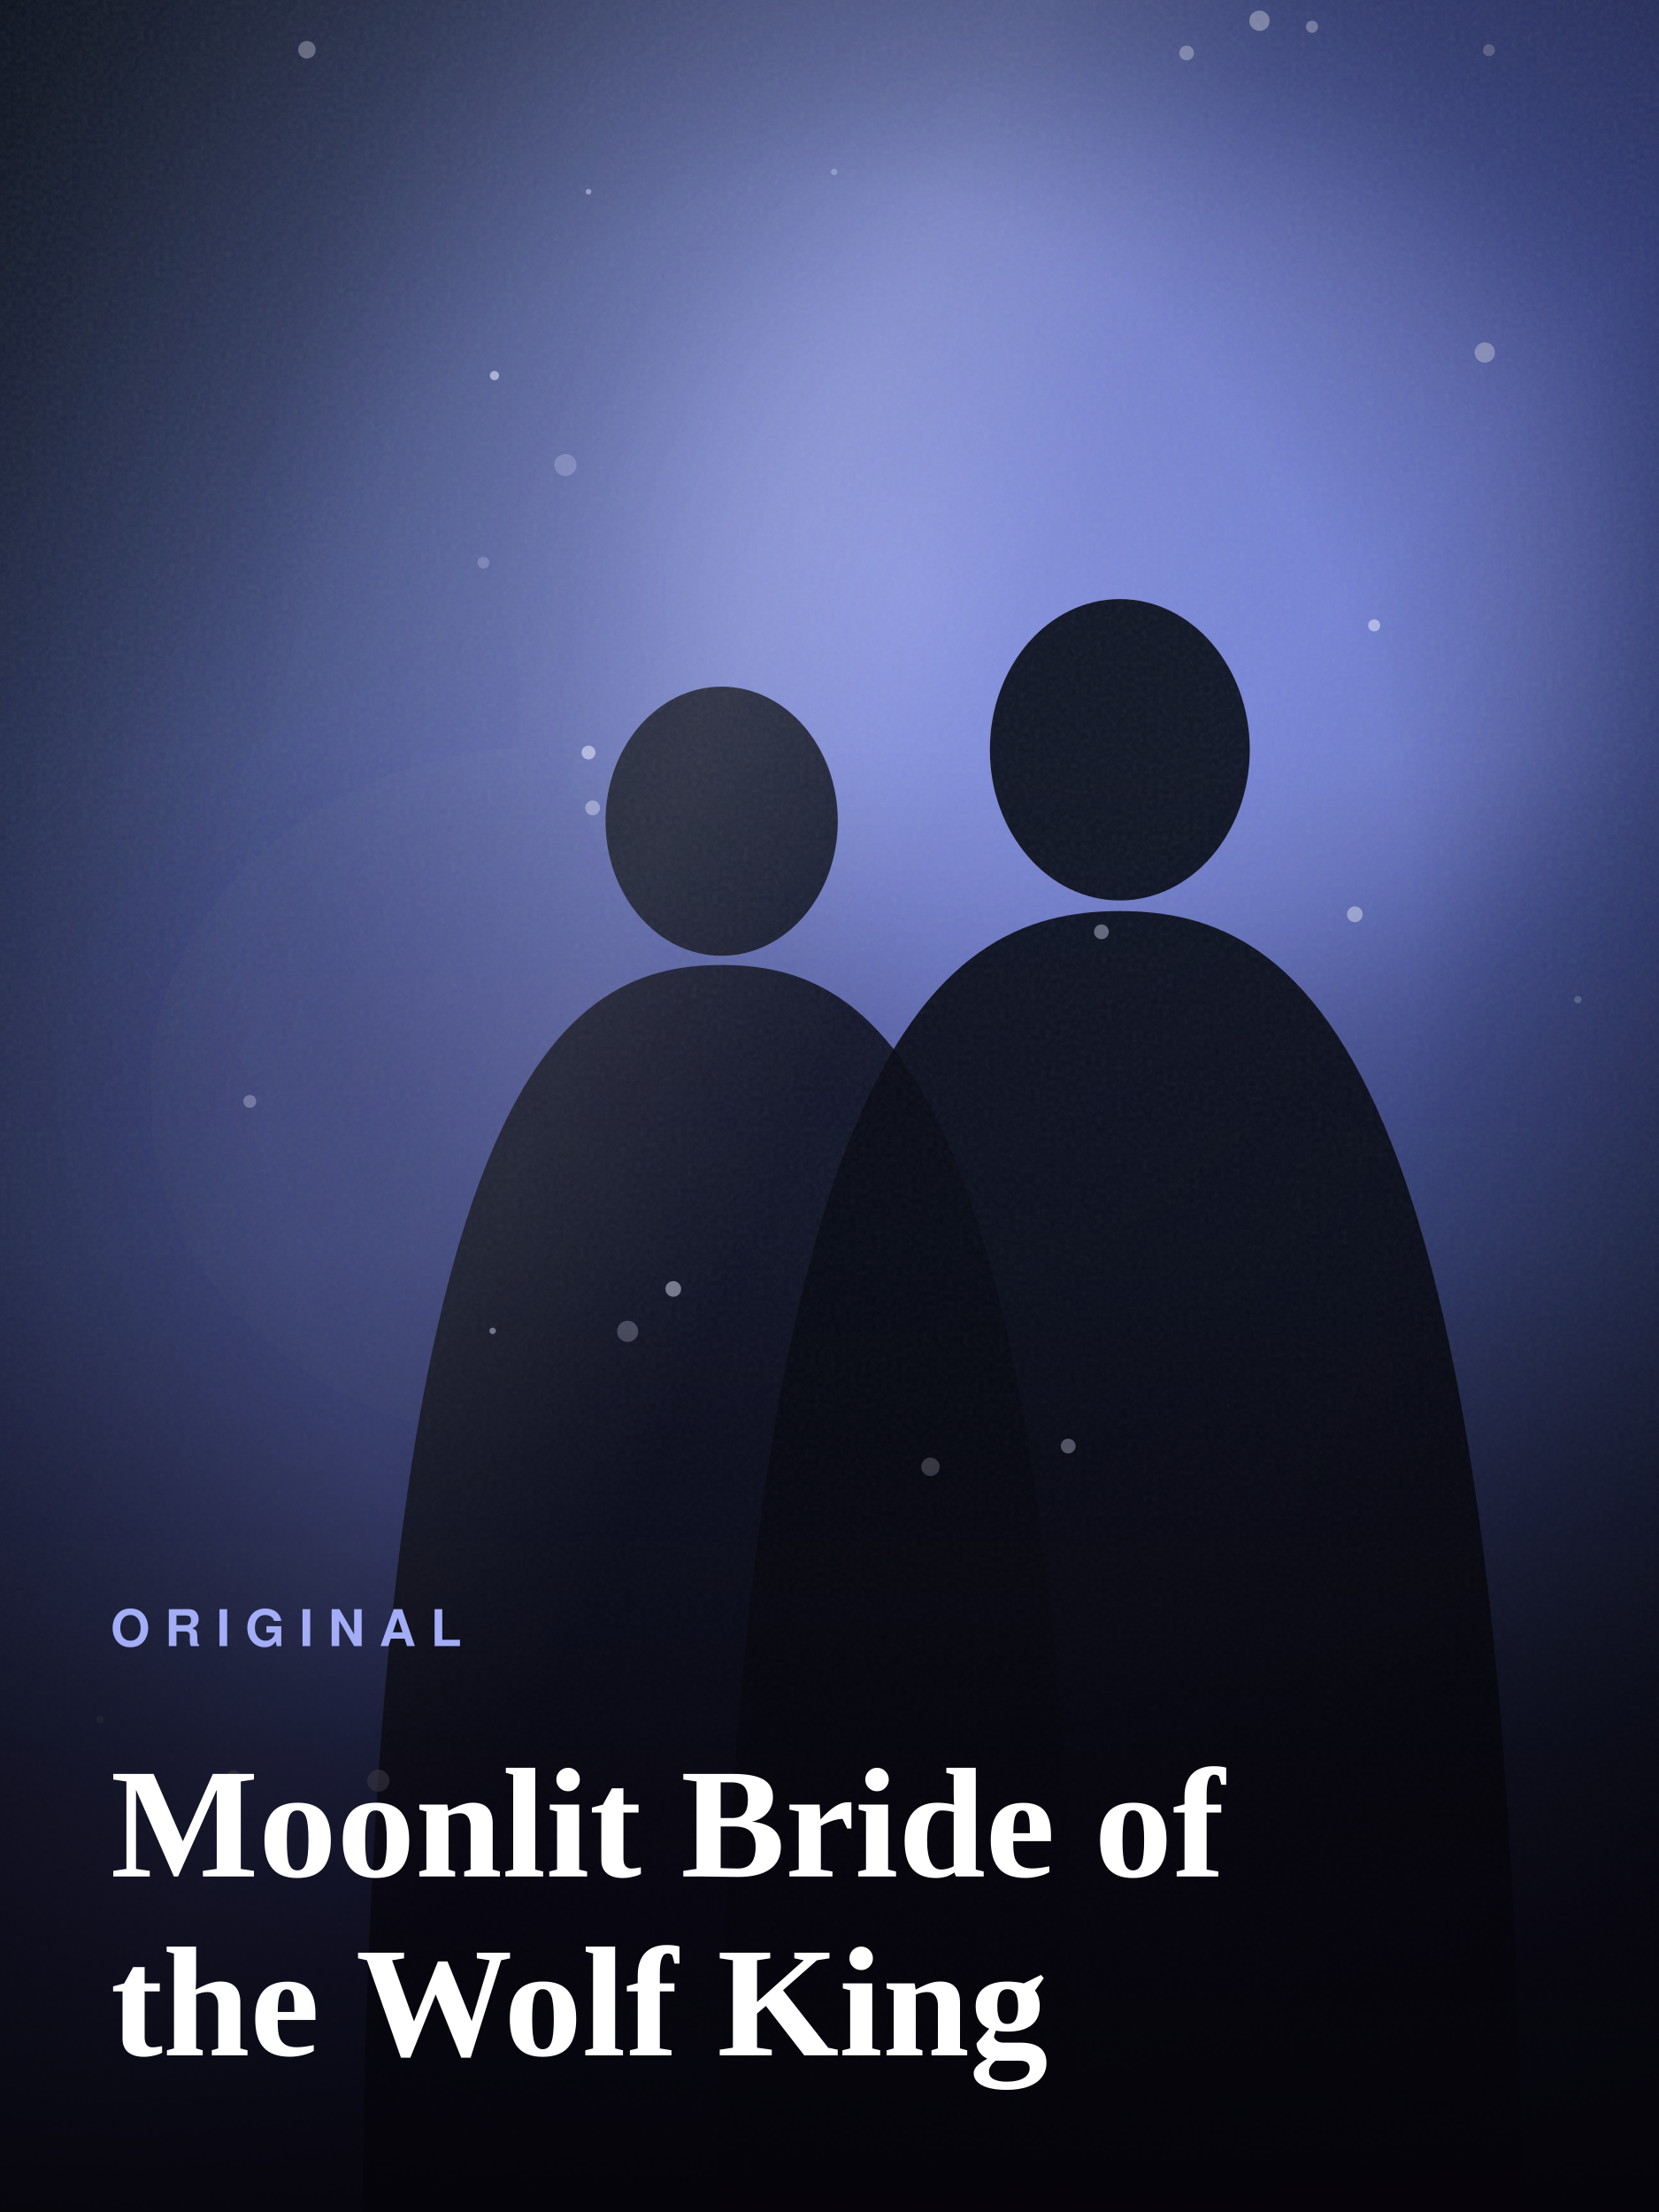
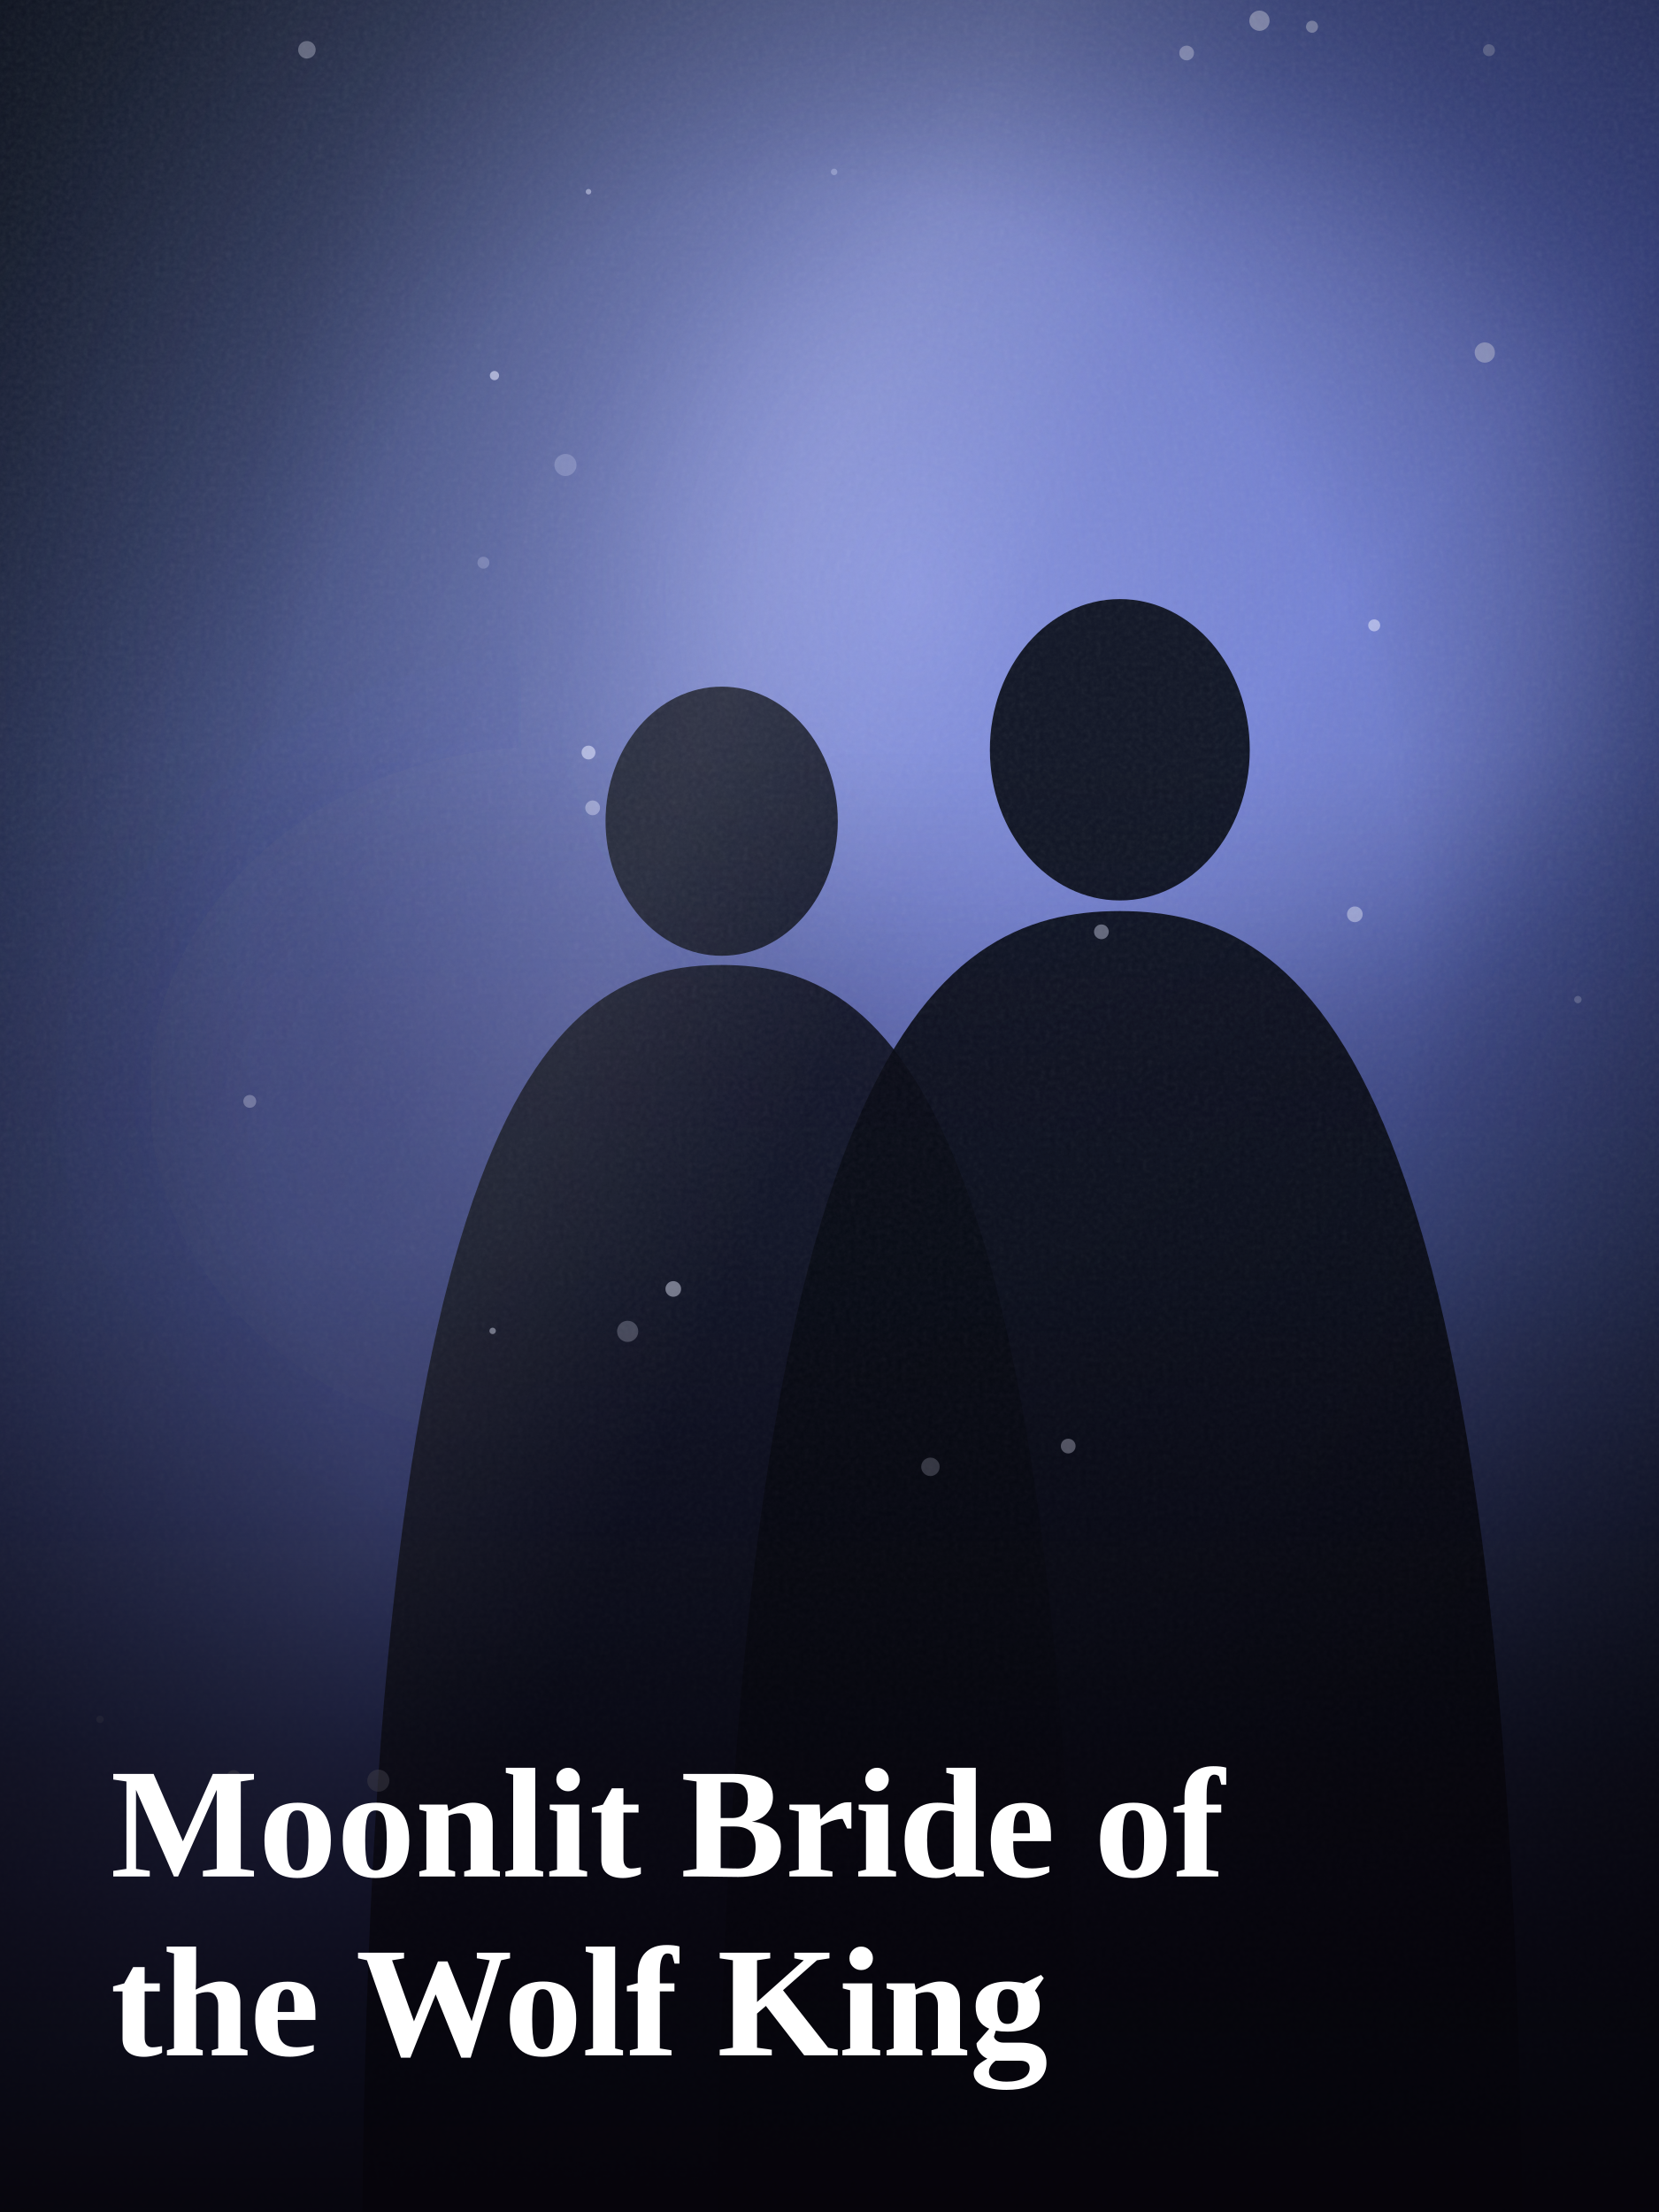
<svg xmlns="http://www.w3.org/2000/svg" width="360" height="480" viewBox="0 0 360 480" role="img" aria-label="Moonlit Bride of the Wolf King">
  <defs>
    <linearGradient id="sky" x1="0.08" y1="0" x2="0.92" y2="1">
      <stop offset="0" stop-color="#101A2E" />
      <stop offset="0.52" stop-color="#3F4FA8" />
      <stop offset="1" stop-color="#101A2E" />
    </linearGradient>
    <radialGradient id="rim" cx="0.55" cy="0.27" r="0.72">
      <stop offset="0" stop-color="#A9B4FF" stop-opacity="0.62" />
      <stop offset="0.55" stop-color="#A9B4FF" stop-opacity="0.16" />
      <stop offset="1" stop-color="#A9B4FF" stop-opacity="0" />
    </radialGradient>
    <linearGradient id="sweep" x1="0" y1="0" x2="1" y2="0.6">
      <stop offset="0" stop-color="#FFFFFF" stop-opacity="0" />
      <stop offset="0.46" stop-color="#FFFFFF" stop-opacity="0.10" />
      <stop offset="0.58" stop-color="#FFFFFF" stop-opacity="0" />
    </linearGradient>
    <radialGradient id="vig" cx="0.5" cy="0.44" r="0.78">
      <stop offset="0.45" stop-color="#000000" stop-opacity="0" />
      <stop offset="1" stop-color="#000000" stop-opacity="0.62" />
    </radialGradient>
    <filter id="grain" x="0" y="0" width="100%" height="100%">
      <feTurbulence type="fractalNoise" baseFrequency="0.9" numOctaves="3" seed="73" result="n" />
      <feColorMatrix in="n" type="saturate" values="0" />
      <feComponentTransfer>
        <feFuncA type="linear" slope="0.16" />
      </feComponentTransfer>
    </filter>
    <filter id="soft" x="-30%" y="-30%" width="160%" height="160%">
      <feGaussianBlur stdDeviation="16" />
    </filter>
    <linearGradient id="scrim" x1="0" y1="0.34" x2="0" y2="1">
      <stop offset="0" stop-color="#05030A" stop-opacity="0" />
      <stop offset="0.34" stop-color="#05030A" stop-opacity="0.22" />
      <stop offset="0.68" stop-color="#05030A" stop-opacity="0.70" />
      <stop offset="1" stop-color="#05030A" stop-opacity="0.95" />
    </linearGradient>
  </defs>
  <rect width="360" height="480" fill="url(#sky)" />
  <g filter="url(#soft)" opacity="0.9">
    <ellipse cx="248.4" cy="122.4" rx="108.0" ry="93.6" fill="#A9B4FF" opacity="0.30" />
    <ellipse cx="118.8" cy="237.6" rx="86.4" ry="75.6" fill="#1C2455" opacity="0.24" />
  </g>
  <rect width="360" height="480" fill="url(#rim)" />
  <g opacity="0.85" fill="#070B16">
    <ellipse cx="156.6" cy="178.2" rx="25.2" ry="29.2" />
    <path d="M 78.5 505.2                C 78.5 235.9                  120.8 209.4                  156.6 209.4                C 192.4 209.4                  234.7 235.9                  234.7 505.2                Z" />
  </g>
  <g opacity="0.92" fill="#070B16">
    <ellipse cx="243.0" cy="162.7" rx="28.2" ry="32.7" />
    <path d="M 155.5 508.2                C 155.5 227.4                  202.9 197.7                  243.0 197.7                C 283.1 197.7                  330.5 227.4                  330.5 508.2                Z" />
  </g>
  <rect width="360" height="480" fill="url(#sweep)" />
  <circle cx="273.3" cy="4.5" r="2.2" fill="#E2E6FF" opacity="0.54" />
  <circle cx="66.6" cy="10.8" r="1.9" fill="#E2E6FF" opacity="0.47" />
  <circle cx="128.6" cy="175.3" r="1.6" fill="#E2E6FF" opacity="0.44" />
  <circle cx="50.7" cy="385.6" r="1.5" fill="#E2E6FF" opacity="0.60" />
  <circle cx="82.1" cy="386.4" r="2.4" fill="#E2E6FF" opacity="0.54" />
  <circle cx="146.1" cy="279.7" r="1.7" fill="#E2E6FF" opacity="0.66" />
  <circle cx="181.0" cy="37.3" r="0.7" fill="#E2E6FF" opacity="0.32" />
  <circle cx="201.9" cy="318.3" r="2.0" fill="#E2E6FF" opacity="0.36" />
  <circle cx="127.7" cy="41.6" r="0.6" fill="#E2E6FF" opacity="0.52" />
  <circle cx="122.7" cy="100.9" r="2.4" fill="#E2E6FF" opacity="0.22" />
  <circle cx="136.2" cy="288.9" r="2.3" fill="#E2E6FF" opacity="0.36" />
  <circle cx="21.7" cy="373.1" r="0.8" fill="#E2E6FF" opacity="0.31" />
  <circle cx="107.3" cy="81.5" r="1.0" fill="#E2E6FF" opacity="0.60" />
  <circle cx="231.8" cy="313.8" r="1.6" fill="#E2E6FF" opacity="0.57" />
  <circle cx="298.2" cy="135.7" r="1.3" fill="#E2E6FF" opacity="0.58" />
  <circle cx="257.5" cy="11.5" r="1.6" fill="#E2E6FF" opacity="0.45" />
  <circle cx="127.7" cy="163.3" r="1.5" fill="#E2E6FF" opacity="0.59" />
  <circle cx="106.9" cy="288.8" r="0.7" fill="#E2E6FF" opacity="0.66" />
  <circle cx="284.7" cy="5.8" r="1.3" fill="#E2E6FF" opacity="0.51" />
  <circle cx="322.2" cy="76.5" r="2.2" fill="#E2E6FF" opacity="0.51" />
  <circle cx="54.2" cy="239.0" r="1.4" fill="#E2E6FF" opacity="0.40" />
  <circle cx="239.0" cy="202.2" r="1.6" fill="#E2E6FF" opacity="0.44" />
  <circle cx="104.9" cy="122.1" r="1.3" fill="#E2E6FF" opacity="0.22" />
  <circle cx="323.1" cy="10.9" r="1.3" fill="#E2E6FF" opacity="0.37" />
  <circle cx="294.0" cy="198.4" r="1.7" fill="#E2E6FF" opacity="0.52" />
  <circle cx="342.4" cy="216.9" r="0.8" fill="#E2E6FF" opacity="0.31" />
  <rect width="360" height="480" fill="url(#vig)" />
  <rect width="360" height="480" filter="url(#grain)" opacity="0.5" />
  <rect width="360" height="480" fill="url(#scrim)" />
-   <text x="24" y="357.2" font-family="Helvetica Neue, Helvetica, Arial, sans-serif" font-size="11" font-weight="700" letter-spacing="3.2" fill="#A9B4FF" opacity="0.95">ORIGINAL</text>
+   <text x="24" y="357.2" font-family="Helvetica Neue, Helvetica, Arial, sans-serif" font-size="11" font-weight="700" letter-spacing="3.2" fill="#A9B4FF" opacity="0.95" />
  <text x="24" y="407.2" font-family="Georgia, Times New Roman, serif" font-size="34" font-weight="700" fill="#FFFFFF">
    <tspan x="24" dy="0">Moonlit Bride of</tspan>
    <tspan x="24" dy="38.8">the Wolf King</tspan>
  </text>
</svg>
